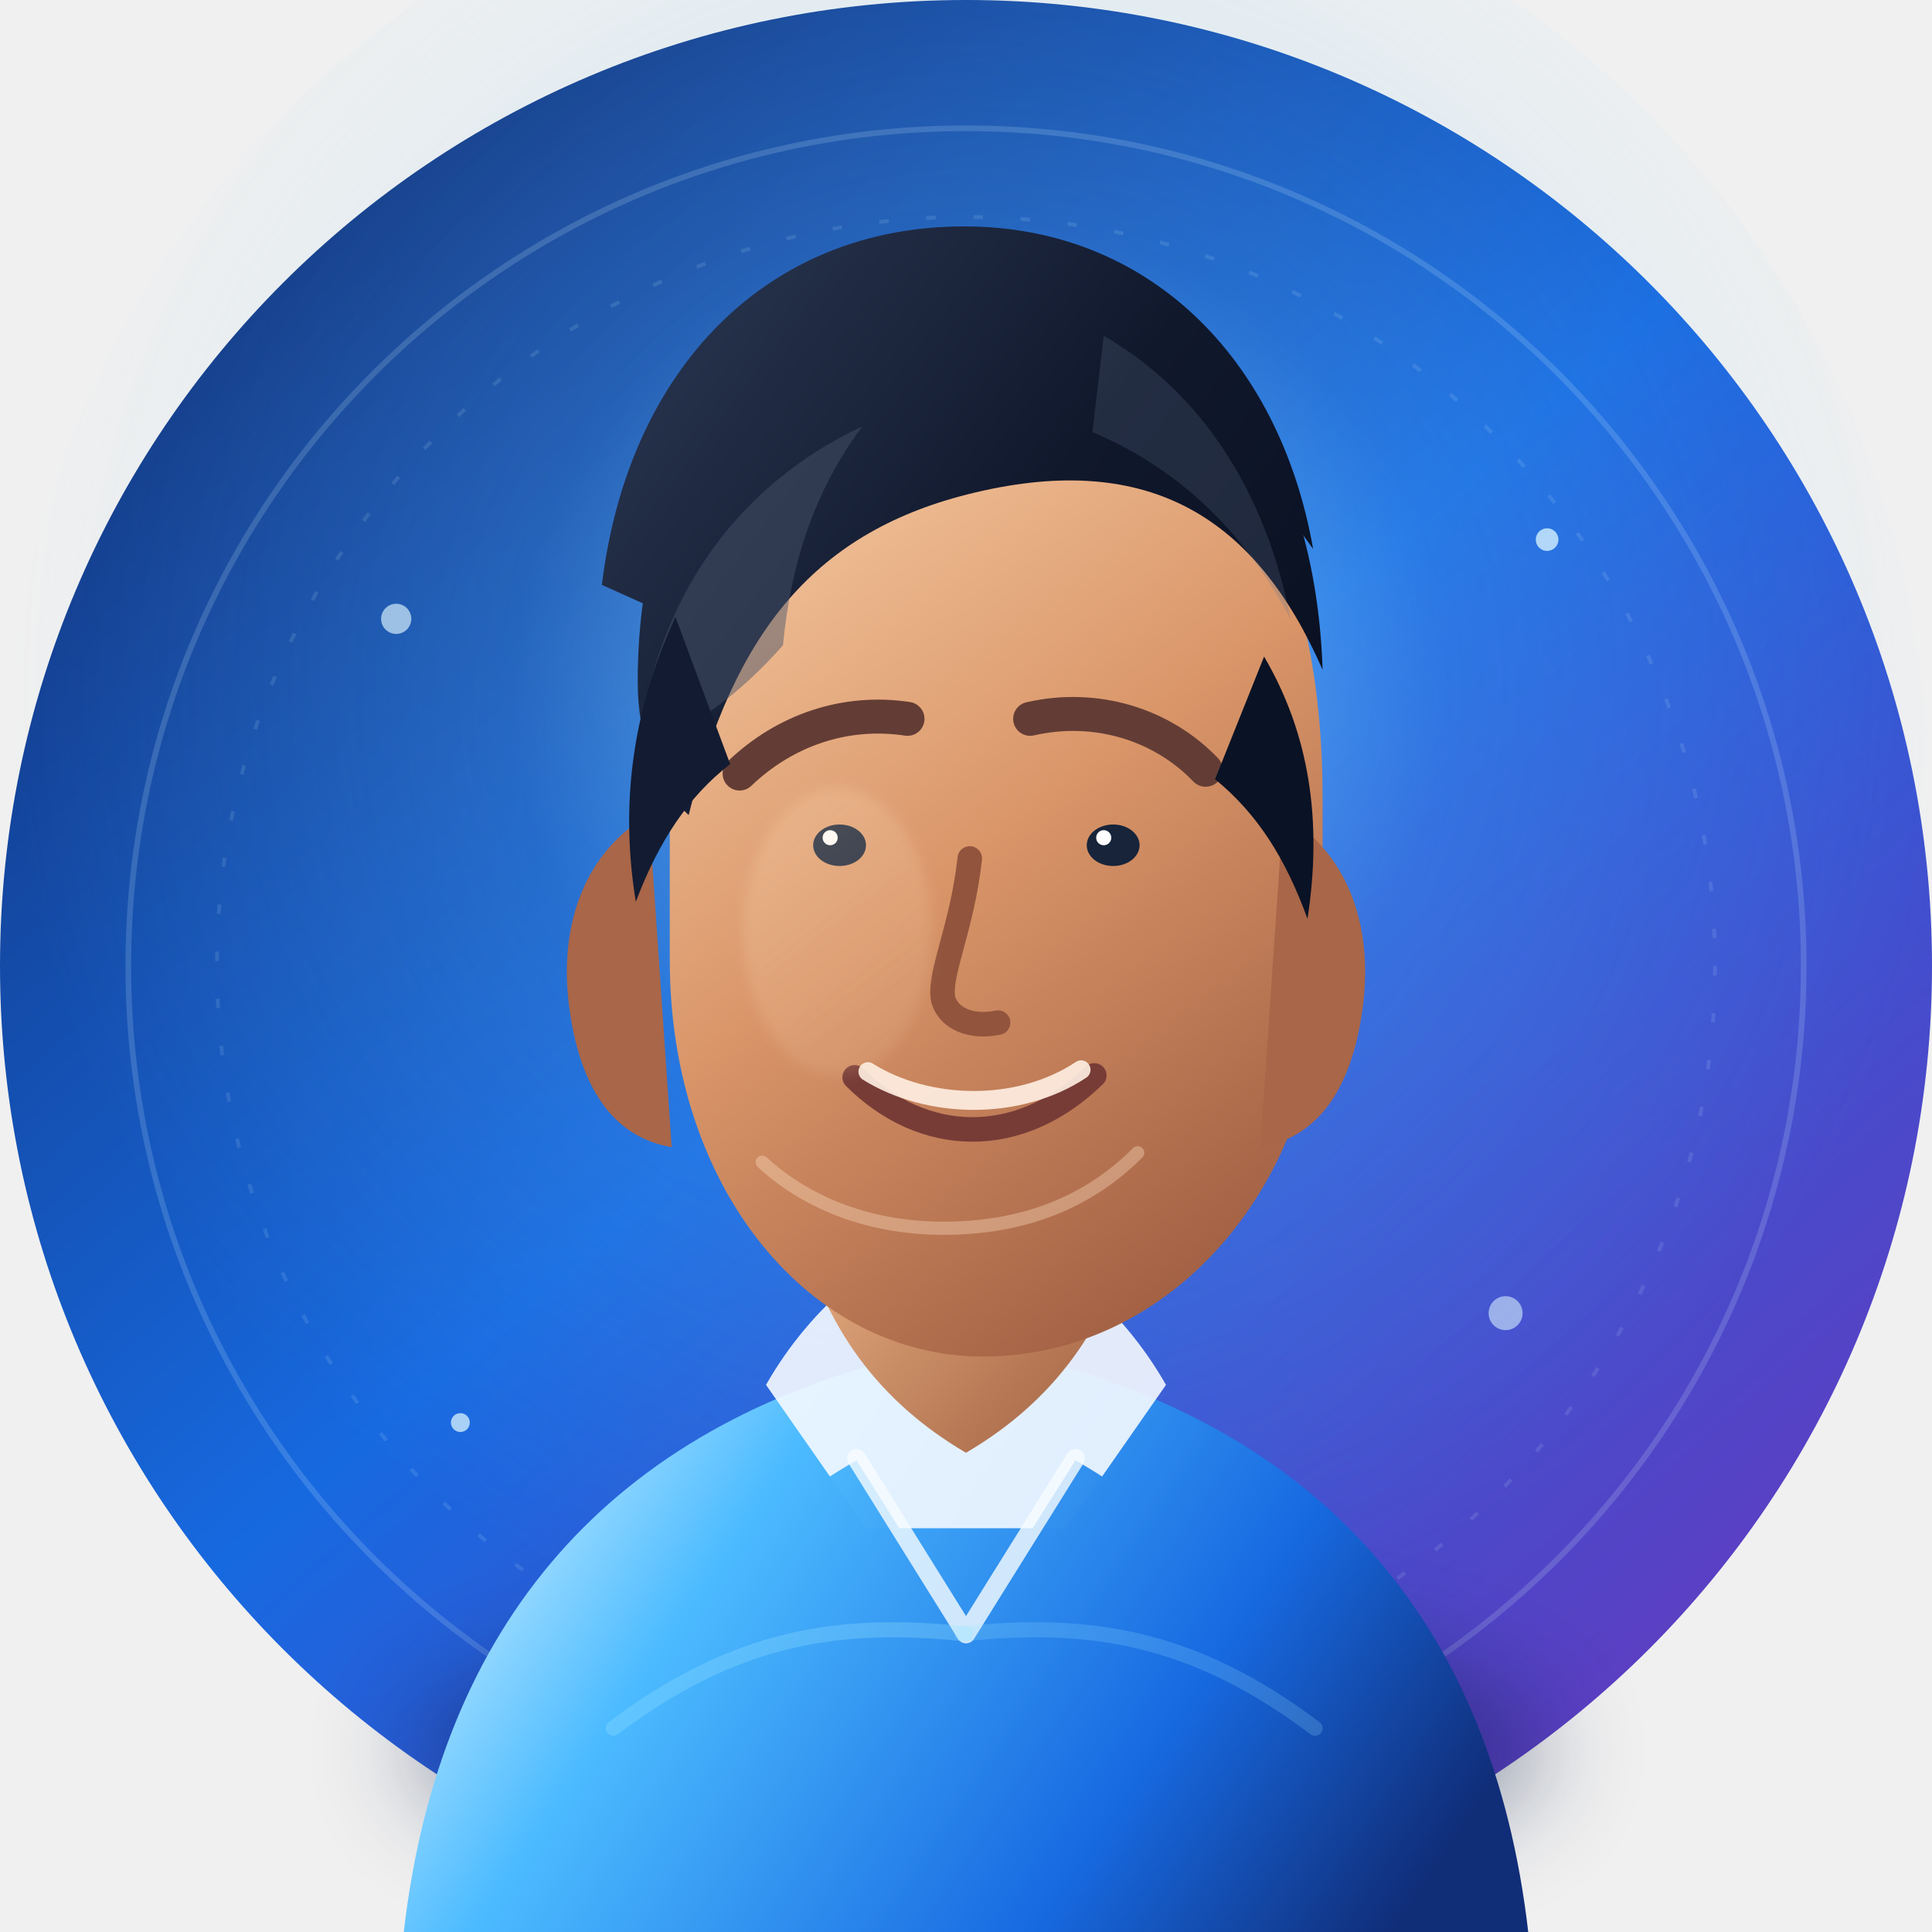
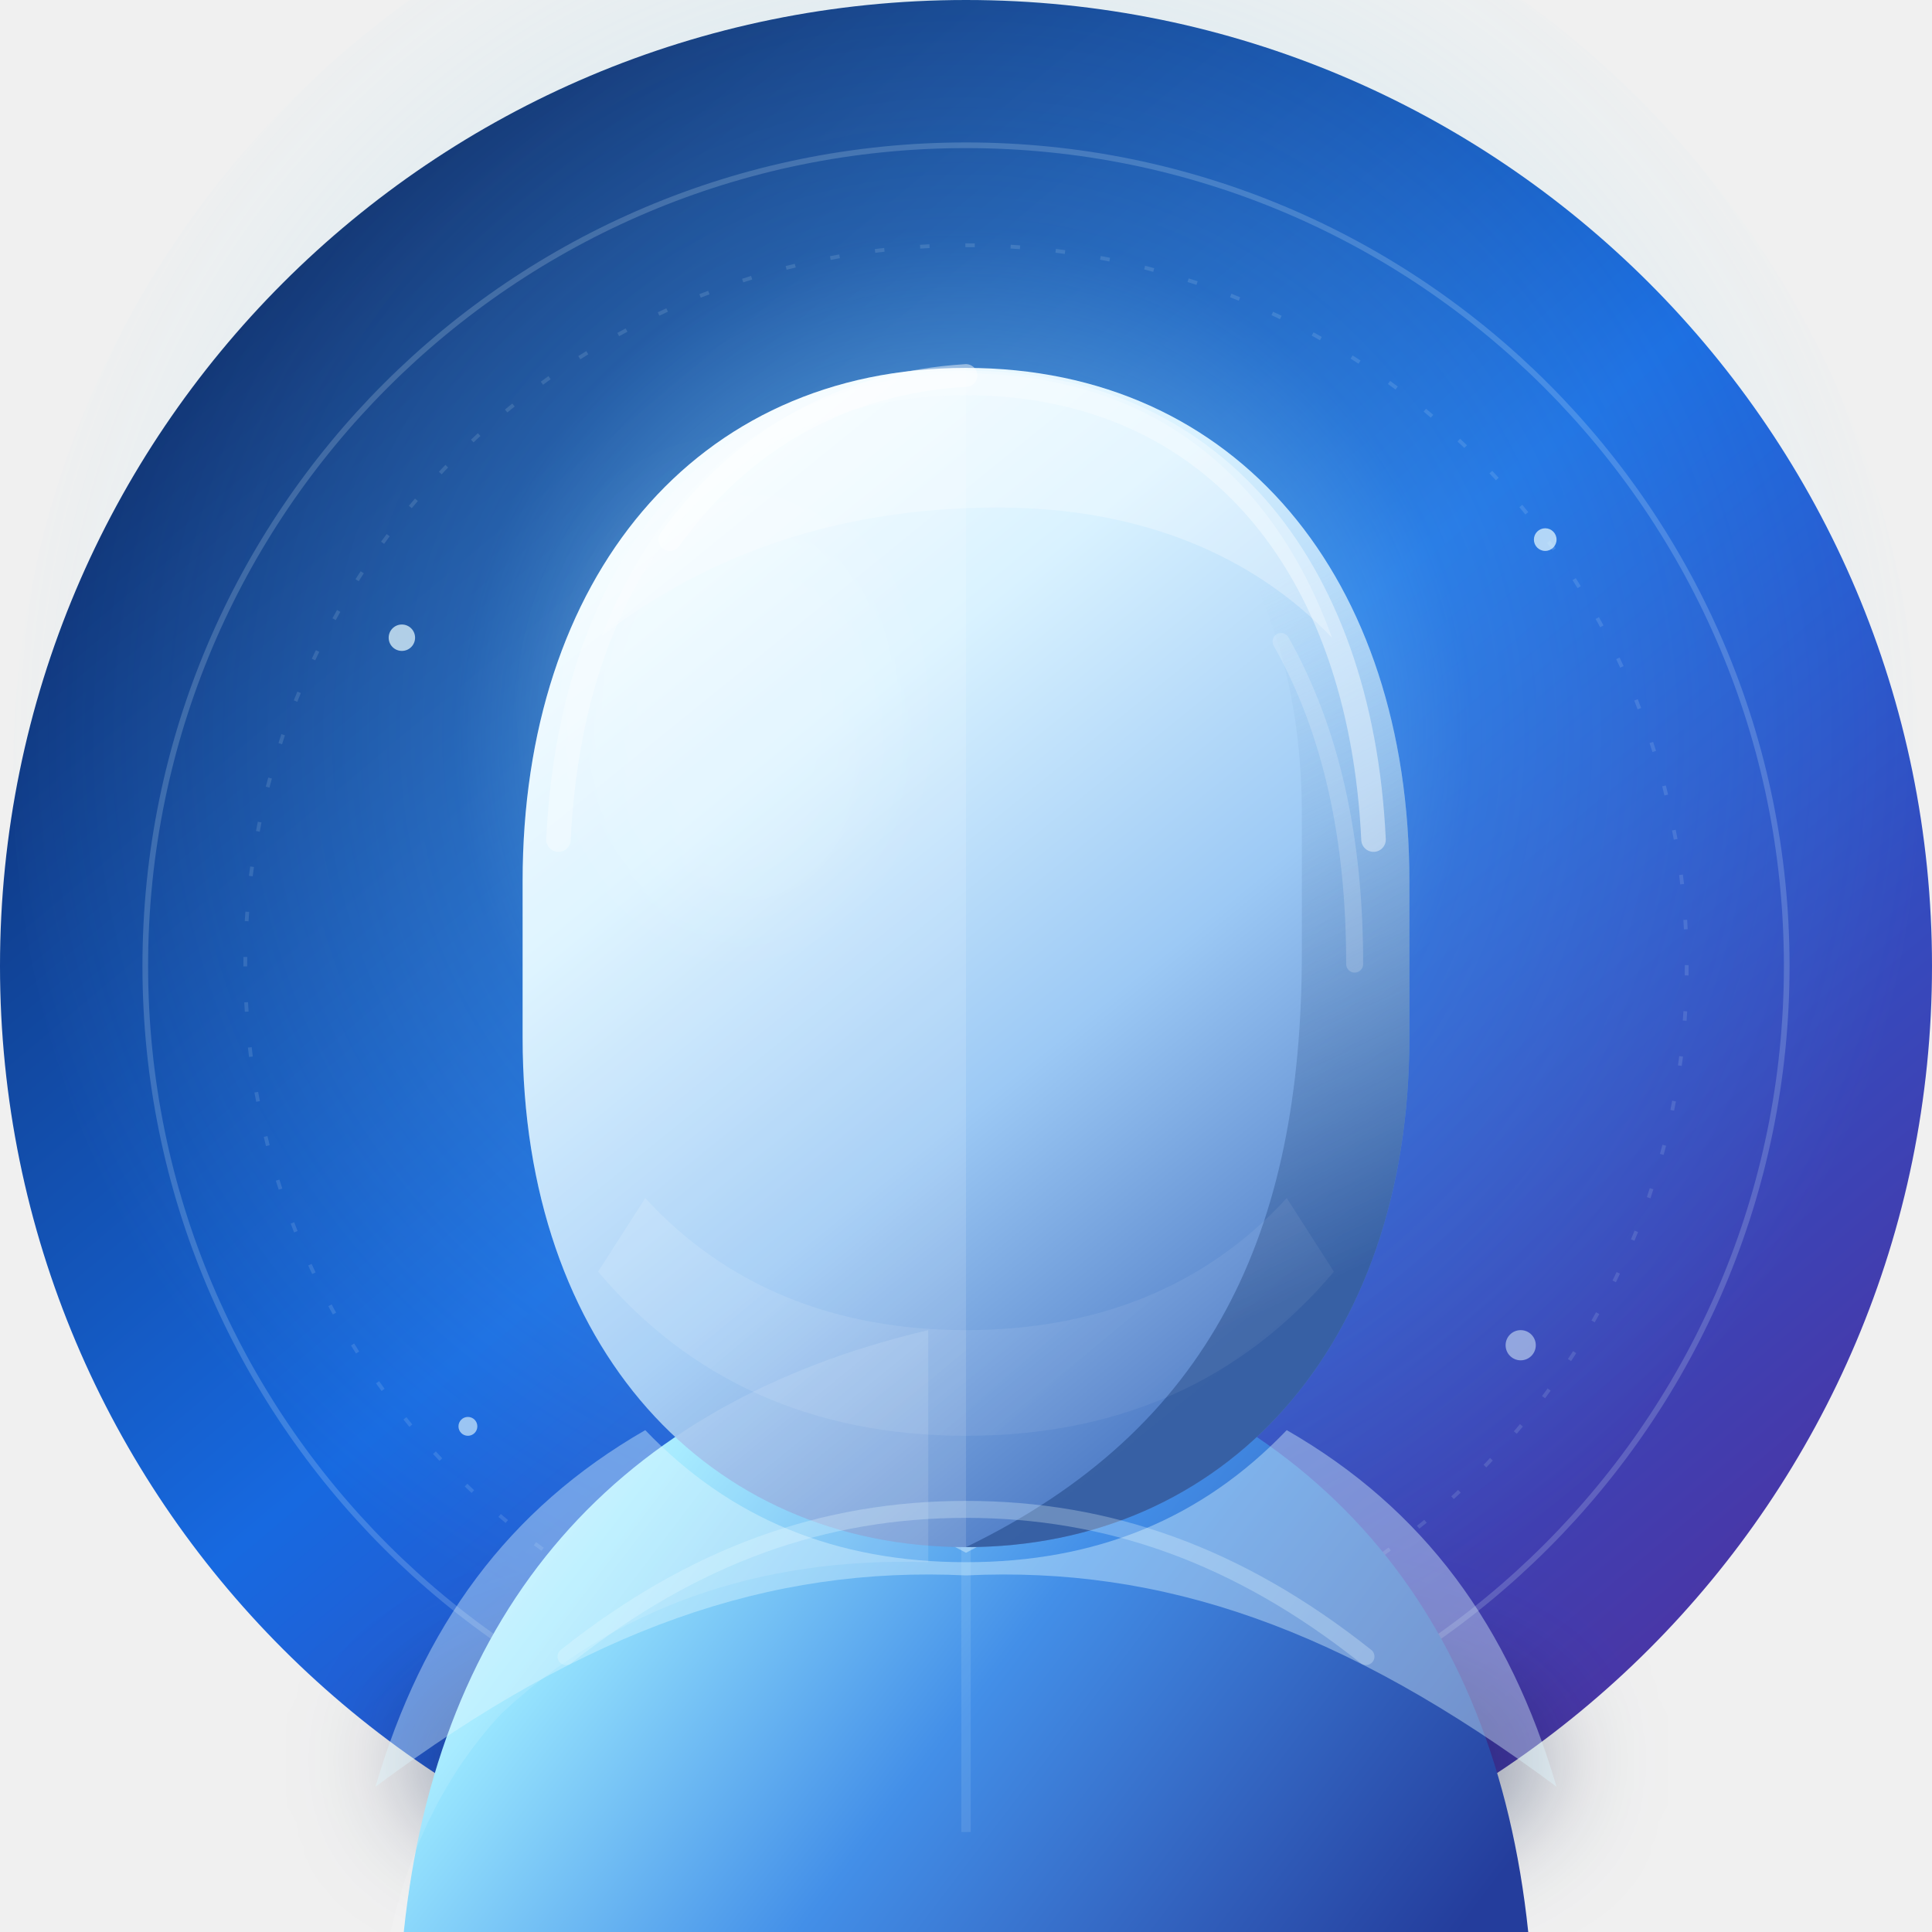
<svg xmlns="http://www.w3.org/2000/svg" width="1024" height="1024" viewBox="0 0 1024 1024" role="img" aria-labelledby="title desc">
  <defs>
-     <linearGradient id="bg" x1="90" y1="40" x2="930" y2="1000" gradientUnits="userSpaceOnUse">
-       <stop stop-color="#112e72" />
+     <linearGradient id="bg" x1="110" y1="55" x2="908" y2="1005" gradientUnits="userSpaceOnUse">
+       <stop stop-color="#0b2257" />
      <stop offset=".48" stop-color="#1769e0" />
-       <stop offset="1" stop-color="#6b35bc" />
+       <stop offset="1" stop-color="#542b9a" />
    </linearGradient>
-     <radialGradient id="halo" cx="0" cy="0" r="1" gradientTransform="matrix(0 520 -520 0 520 365)" gradientUnits="userSpaceOnUse">
-       <stop stop-color="#b8eeff" stop-opacity=".72" />
-       <stop offset=".48" stop-color="#73caff" stop-opacity=".18" />
-       <stop offset="1" stop-color="#73caff" stop-opacity="0" />
+     <radialGradient id="halo" cx="0" cy="0" r="1" gradientTransform="matrix(0 520 -520 0 510 390)" gradientUnits="userSpaceOnUse">
+       <stop stop-color="#c2f5ff" stop-opacity=".78" />
+       <stop offset=".52" stop-color="#7ad5ff" stop-opacity=".2" />
+       <stop offset="1" stop-color="#7ad5ff" stop-opacity="0" />
    </radialGradient>
-     <linearGradient id="shirt" x1="278" y1="695" x2="748" y2="1010" gradientUnits="userSpaceOnUse">
-       <stop stop-color="#d9f4ff" />
-       <stop offset=".28" stop-color="#4cbbff" />
-       <stop offset=".72" stop-color="#1769e0" />
-       <stop offset="1" stop-color="#102d78" />
+     <linearGradient id="head" x1="337" y1="252" x2="693" y2="691" gradientUnits="userSpaceOnUse">
+       <stop stop-color="#f7fdff" />
+       <stop offset=".3" stop-color="#d9f2ff" />
+       <stop offset=".66" stop-color="#9cc9f5" />
+       <stop offset="1" stop-color="#527fc8" />
    </linearGradient>
-     <linearGradient id="skin" x1="346" y1="286" x2="687" y2="738" gradientUnits="userSpaceOnUse">
-       <stop stop-color="#f4c69e" />
-       <stop offset=".42" stop-color="#d99568" />
-       <stop offset="1" stop-color="#925039" />
+     <linearGradient id="headSide" x1="606" y1="340" x2="754" y2="656" gradientUnits="userSpaceOnUse">
+       <stop stop-color="#9bc9ef" stop-opacity="0" />
+       <stop offset="1" stop-color="#31599b" stop-opacity=".8" />
    </linearGradient>
-     <linearGradient id="faceLight" x1="335" y1="327" x2="590" y2="651" gradientUnits="userSpaceOnUse">
-       <stop stop-color="#ffe0be" stop-opacity=".85" />
-       <stop offset="1" stop-color="#ffe0be" stop-opacity="0" />
+     <linearGradient id="body" x1="268" y1="665" x2="761" y2="1040" gradientUnits="userSpaceOnUse">
+       <stop stop-color="#e9faff" />
+       <stop offset=".22" stop-color="#9be8ff" />
+       <stop offset=".55" stop-color="#438fe8" />
+       <stop offset="1" stop-color="#243d9c" />
    </linearGradient>
-     <linearGradient id="hair" x1="321" y1="209" x2="706" y2="501" gradientUnits="userSpaceOnUse">
-       <stop stop-color="#27334d" />
-       <stop offset=".45" stop-color="#10182c" />
-       <stop offset="1" stop-color="#070d1d" />
+     <linearGradient id="bodySide" x1="530" y1="760" x2="885" y2="1030" gradientUnits="userSpaceOnUse">
+       <stop stop-color="#4da9f0" stop-opacity="0" />
+       <stop offset="1" stop-color="#1b2675" stop-opacity=".72" />
    </linearGradient>
-     <linearGradient id="neck" x1="436" y1="634" x2="602" y2="790" gradientUnits="userSpaceOnUse">
-       <stop stop-color="#e9b184" />
-       <stop offset="1" stop-color="#985638" />
+     <linearGradient id="neck" x1="420" y1="570" x2="627" y2="780" gradientUnits="userSpaceOnUse">
+       <stop stop-color="#edfaff" />
+       <stop offset=".55" stop-color="#a7d9f5" />
+       <stop offset="1" stop-color="#648fc9" />
    </linearGradient>
-     <filter id="shadow" x="120" y="90" width="790" height="1000" color-interpolation-filters="sRGB" filterUnits="userSpaceOnUse">
-       <feGaussianBlur stdDeviation="27" />
+     <linearGradient id="glass" x1="235" y1="180" x2="800" y2="840" gradientUnits="userSpaceOnUse">
+       <stop stop-color="#fff" stop-opacity=".55" />
+       <stop offset="1" stop-color="#fff" stop-opacity="0" />
+     </linearGradient>
+     <filter id="shadow" x="110" y="160" width="820" height="940" color-interpolation-filters="sRGB" filterUnits="userSpaceOnUse">
+       <feGaussianBlur stdDeviation="30" />
    </filter>
-     <filter id="soft" x="0" y="0" width="1024" height="1024" color-interpolation-filters="sRGB" filterUnits="userSpaceOnUse">
-       <feGaussianBlur stdDeviation="3" />
+     <filter id="glow" x="0" y="0" width="1024" height="1024" color-interpolation-filters="sRGB" filterUnits="userSpaceOnUse">
+       <feGaussianBlur stdDeviation="18" />
    </filter>
  </defs>
-   <rect width="1024" height="1024" rx="512" fill="url(#bg)" />
-   <circle cx="512" cy="420" r="510" fill="url(#halo)" />
-   <circle cx="512" cy="512" r="444" fill="none" stroke="#d6f4ff" stroke-opacity=".17" stroke-width="3" />
-   <circle cx="512" cy="512" r="397" fill="none" stroke="#d6f4ff" stroke-opacity=".12" stroke-width="2" stroke-dasharray="5 20" />
-   <g fill="#dff8ff">
-     <circle cx="210" cy="328" r="8" opacity=".65" />
-     <circle cx="820" cy="286" r="6" opacity=".75" />
-     <circle cx="798" cy="696" r="9" opacity=".56" />
-     <circle cx="244" cy="754" r="5" opacity=".72" />
+   <circle cx="512" cy="512" r="512" fill="url(#bg)" />
+   <circle cx="512" cy="410" r="505" fill="url(#halo)" />
+   <circle cx="512" cy="512" r="435" fill="none" stroke="#e5faff" stroke-opacity=".19" stroke-width="3" />
+   <circle cx="512" cy="512" r="382" fill="none" stroke="#e5faff" stroke-opacity=".13" stroke-width="2" stroke-dasharray="5 19" />
+   <g fill="#e7fbff">
+     <circle cx="213" cy="338" r="7" opacity=".72" />
+     <circle cx="819" cy="286" r="6" opacity=".72" />
+     <circle cx="806" cy="713" r="8" opacity=".5" />
+     <circle cx="248" cy="756" r="5" opacity=".62" />
  </g>
-   <ellipse cx="518" cy="927" rx="300" ry="72" fill="#061843" opacity=".42" filter="url(#shadow)" />
-   <path d="M214 1024c19-164 110-268 269-306l29-7h0l28 7c160 38 251 142 270 306H214Z" fill="url(#shirt)" />
-   <path d="M406 734c24-42 62-74 106-86 44 12 82 44 106 86l-53 76H459l-53-76Z" fill="#f5faff" opacity=".9" />
-   <path d="M423 649c14 55 43 94 89 121 46-27 75-66 89-121l-22-33H445l-22 33Z" fill="url(#neck)" />
-   <path d="M355 419c0-150 68-235 168-235 113 0 178 89 178 239v85c0 121-81 211-180 211-91 0-166-88-166-210v-90Z" fill="url(#skin)" />
-   <path d="M365 432c24-97 67-151 152-171 93-22 149 14 184 94-4-123-70-213-179-213-111 0-184 92-184 219 0 30 9 54 27 71Z" fill="url(#hair)" />
-   <path d="M344 432c-32 18-49 56-42 104 6 42 24 67 54 72l-12-176Z" fill="#a96648" />
-   <path d="M680 432c32 18 49 56 42 104-6 42-24 67-54 72l12-176Z" fill="#a96648" />
-   <path d="M392 410c24-23 56-34 89-29" fill="none" stroke="#633d35" stroke-width="18" stroke-linecap="round" />
-   <path d="M546 381c35-8 70 3 93 27" fill="none" stroke="#633d35" stroke-width="18" stroke-linecap="round" />
-   <ellipse cx="445" cy="448" rx="14" ry="11" fill="#17243a" />
-   <ellipse cx="590" cy="448" rx="14" ry="11" fill="#17243a" />
-   <circle cx="440" cy="444" r="4" fill="#fff" />
-   <circle cx="585" cy="444" r="4" fill="#fff" />
-   <path d="M514 455c-4 37-17 62-14 75 3 10 15 15 29 12" fill="none" stroke="#92543d" stroke-width="13" stroke-linecap="round" />
-   <path d="M453 571c36 36 87 38 127-1" fill="none" stroke="#783c37" stroke-width="13" stroke-linecap="round" />
-   <path d="M460 568c32 20 80 21 113-1" fill="none" stroke="#fff0e3" stroke-width="10" stroke-linecap="round" opacity=".9" />
-   <path d="M359 328c30-72 81-115 154-124 78-9 137 21 183 87-18-102-88-171-185-171-104 0-178 75-192 190l40 18Z" fill="url(#hair)" />
-   <path d="M338 397c10-83 55-141 119-171-26 35-38 74-42 116-22 25-48 45-77 55Z" fill="#48536b" opacity=".48" />
-   <path d="M579 229c45 19 80 52 105 99-13-67-47-120-99-150l-6 51Z" fill="#62708a" opacity=".24" />
-   <path d="M358 327c-24 52-29 102-21 151 12-32 28-56 50-73l-29-78Z" fill="#121b31" />
-   <path d="M670 348c24 41 31 87 23 139-12-33-27-56-49-74l26-65Z" fill="#0a1225" />
-   <path d="M300 1024c18-119 68-201 154-250l58 92 58-92c86 49 136 131 154 250H300Z" fill="url(#shirt)" opacity=".98" />
-   <path d="m454 773 58 93 58-93" fill="none" stroke="#f8fdff" stroke-width="10" stroke-linecap="round" stroke-linejoin="round" opacity=".8" />
-   <path d="M325 916c65-49 120-57 187-50" fill="none" stroke="#9ce7ff" stroke-width="8" stroke-linecap="round" opacity=".28" />
-   <path d="M697 916c-65-49-120-57-187-50" fill="none" stroke="#9ce7ff" stroke-width="8" stroke-linecap="round" opacity=".2" />
-   <ellipse cx="444" cy="494" rx="50" ry="76" fill="url(#faceLight)" opacity=".38" filter="url(#soft)" />
-   <path d="M404 616c25 23 59 35 96 35 43 0 77-14 103-40" fill="none" stroke="#ffe5c9" stroke-width="7" stroke-linecap="round" opacity=".35" />
+   <ellipse cx="518" cy="933" rx="300" ry="72" fill="#061843" opacity=".5" filter="url(#shadow)" />
+   <path d="M378 657c-3-37 13-75 42-96 27-20 57-29 92-29s65 9 92 29c29 21 45 59 42 96l-17 113H395l-17-113Z" fill="url(#neck)" />
+   <path d="M214 1024c18-171 112-280 278-319l20-5 20 5c166 39 260 148 278 319H214Z" fill="url(#body)" />
+   <path d="M512 700c-53 0-99-17-137-52 14 77 57 134 137 175 80-41 123-98 137-175-38 35-84 52-137 52Z" fill="#eafaff" opacity=".4" />
+   <path d="M512 195c-144 0-235 112-235 272v83c0 164 98 270 235 270s235-106 235-270v-83c0-160-91-272-235-272Z" fill="url(#head)" />
+   <path d="M512 195c-144 0-235 112-235 272v83c0 164 98 270 235 270V195Z" fill="#fff" opacity=".13" />
+   <path d="M512 195c144 0 235 112 235 272v83c0 164-98 270-235 270 130-63 178-167 178-315v-73c0-127-63-217-178-237Z" fill="url(#headSide)" />
+   <path d="M319 337c34-88 104-139 193-139 93 0 161 49 194 140-42-44-102-69-177-69-83 0-153 24-210 68Z" fill="#fff" opacity=".28" />
+   <path d="M296 445c7-147 87-242 216-242 129 0 209 95 216 242" fill="none" stroke="#f8fdff" stroke-opacity=".45" stroke-width="13" stroke-linecap="round" />
+   <path d="M342 758c-73 42-118 104-143 189 113-84 209-117 313-112 104-5 200 28 313 112-25-85-70-147-143-189-45 47-101 70-170 70s-125-23-170-70Z" fill="#dff8ff" opacity=".4" />
+   <path d="M214 1024c18-171 112-280 278-319v123c-91-3-167 25-226 80-28 30-48 68-59 116Z" fill="#fff" opacity=".12" />
+   <path d="M512 705c-69 0-127-23-170-70l-25 39c48 57 113 87 195 87s147-30 195-87l-25-39c-43 47-101 70-170 70Z" fill="url(#glass)" opacity=".45" />
+   <path d="M300 878c68-54 137-78 212-78s144 24 212 78" fill="none" stroke="#eafaff" stroke-opacity=".28" stroke-width="9" stroke-linecap="round" />
+   <path d="M355 286c39-54 92-83 157-87" fill="none" stroke="#fff" stroke-opacity=".47" stroke-width="12" stroke-linecap="round" />
+   <path d="M679 340c27 48 39 105 39 171" fill="none" stroke="#fff" stroke-opacity=".18" stroke-width="9" stroke-linecap="round" />
+   <ellipse cx="390" cy="376" rx="82" ry="112" fill="#fff" opacity=".12" filter="url(#glow)" />
+   <path d="M512 820v151" stroke="#d8f7ff" stroke-opacity=".12" stroke-width="5" />
</svg>
